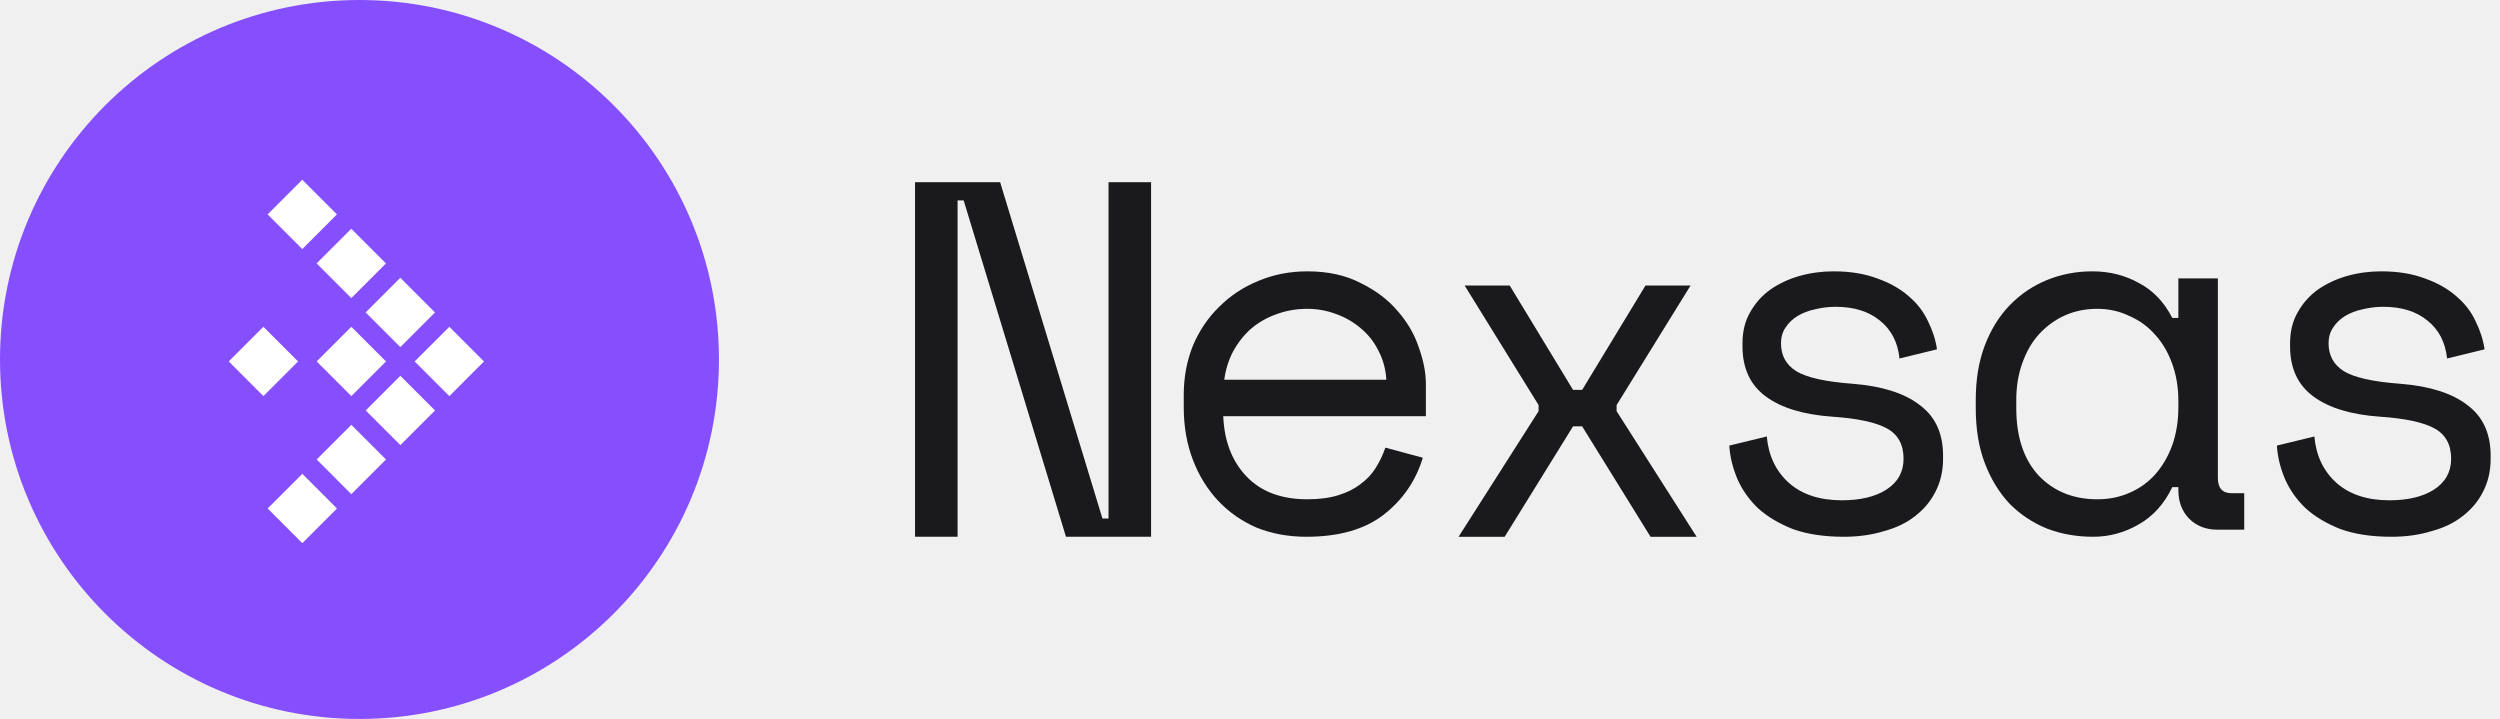
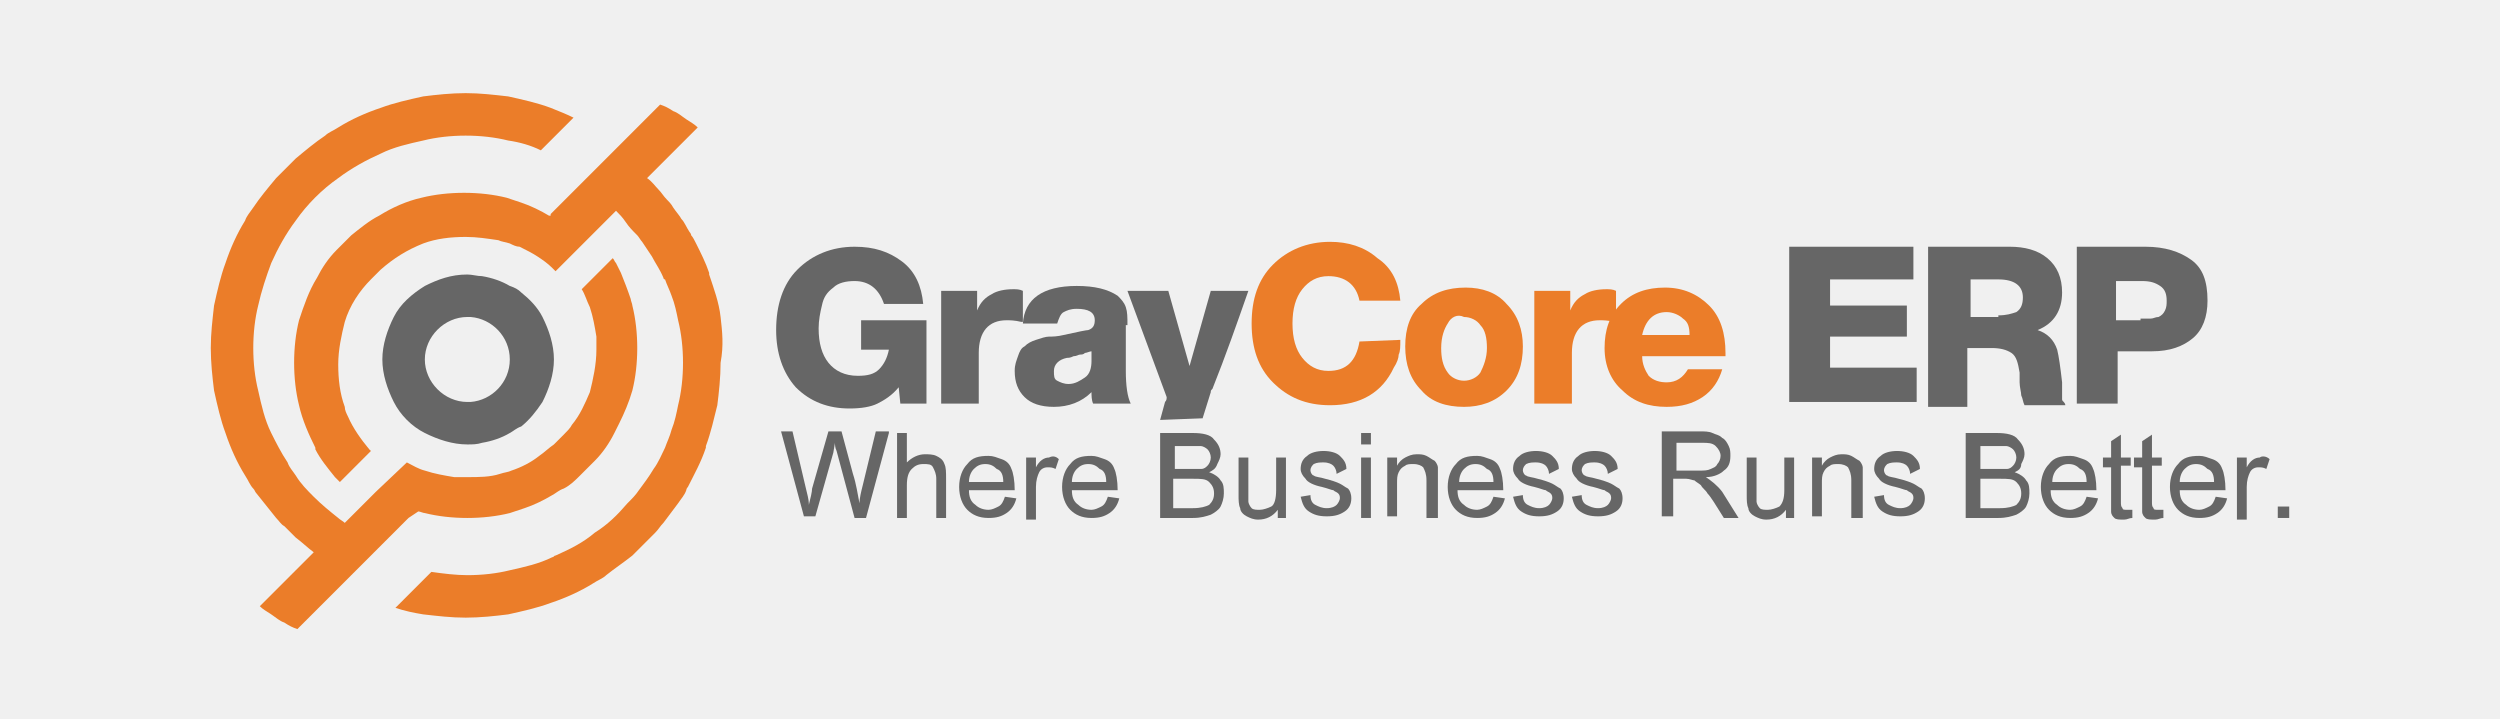
- <svg xmlns="http://www.w3.org/2000/svg" width="153" height="44" viewBox="0 0 153 44" fill="none">
-   <path d="M67.47 31.734H67.842V11.15H70.446V32.85H65.238L58.976 12.266H58.604V32.85H56V11.15H61.208L67.47 31.734Z" fill="#1A1A1C" />
-   <path d="M74.863 25.472C74.925 27.002 75.401 28.231 76.289 29.161C77.178 30.091 78.418 30.556 80.009 30.556C80.733 30.556 81.363 30.474 81.9 30.308C82.438 30.143 82.892 29.916 83.264 29.626C83.657 29.337 83.967 29.006 84.194 28.634C84.442 28.242 84.639 27.828 84.783 27.394L87.077 28.014C86.643 29.44 85.837 30.608 84.659 31.517C83.502 32.406 81.931 32.85 79.947 32.85C78.852 32.85 77.839 32.664 76.909 32.292C76 31.9 75.215 31.352 74.553 30.649C73.892 29.947 73.375 29.11 73.003 28.138C72.631 27.167 72.445 26.092 72.445 24.914V24.17C72.445 23.096 72.631 22.093 73.003 21.163C73.396 20.233 73.933 19.438 74.615 18.776C75.297 18.094 76.093 17.567 77.002 17.195C77.932 16.803 78.935 16.606 80.009 16.606C81.27 16.606 82.355 16.844 83.264 17.319C84.194 17.774 84.949 18.342 85.527 19.024C86.127 19.706 86.561 20.45 86.829 21.256C87.119 22.062 87.263 22.806 87.263 23.488V25.472H74.863ZM80.009 18.9C79.327 18.9 78.687 19.014 78.087 19.241C77.509 19.448 76.992 19.748 76.537 20.14C76.103 20.533 75.742 20.998 75.452 21.535C75.184 22.052 75.008 22.62 74.925 23.24H84.845C84.804 22.579 84.639 21.98 84.349 21.442C84.081 20.905 83.719 20.45 83.264 20.078C82.83 19.706 82.324 19.417 81.745 19.21C81.187 19.004 80.609 18.9 80.009 18.9Z" fill="#1A1A1C" />
-   <path d="M100.703 17.475H103.462L98.936 24.791V25.163L103.834 32.851H101.013L96.828 26.093H96.27L92.085 32.851H89.264L94.162 25.163V24.791L89.636 17.475H92.395L96.27 23.861H96.828L100.703 17.475Z" fill="#1A1A1C" />
-   <path d="M108.996 21.008C108.996 21.752 109.306 22.321 109.926 22.713C110.567 23.106 111.724 23.364 113.398 23.488C115.196 23.633 116.56 24.067 117.49 24.79C118.441 25.493 118.916 26.526 118.916 27.89V28.076C118.916 28.82 118.761 29.492 118.451 30.091C118.162 30.67 117.748 31.166 117.211 31.579C116.694 31.993 116.054 32.303 115.289 32.509C114.545 32.737 113.729 32.85 112.84 32.85C111.641 32.85 110.608 32.695 109.74 32.385C108.893 32.055 108.18 31.631 107.601 31.114C107.043 30.577 106.619 29.978 106.33 29.316C106.041 28.634 105.875 27.952 105.834 27.27L108.128 26.712C108.231 27.89 108.686 28.841 109.492 29.564C110.298 30.267 111.373 30.618 112.716 30.618C113.853 30.618 114.762 30.401 115.444 29.967C116.147 29.513 116.498 28.882 116.498 28.076C116.498 27.208 116.157 26.588 115.475 26.216C114.793 25.844 113.687 25.607 112.158 25.503C110.381 25.379 109.017 24.966 108.066 24.263C107.115 23.561 106.64 22.538 106.64 21.194V21.008C106.64 20.285 106.795 19.655 107.105 19.117C107.415 18.559 107.828 18.094 108.345 17.722C108.882 17.35 109.482 17.071 110.143 16.885C110.804 16.699 111.497 16.606 112.22 16.606C113.233 16.606 114.121 16.751 114.886 17.04C115.651 17.309 116.291 17.671 116.808 18.125C117.325 18.559 117.717 19.066 117.986 19.644C118.275 20.223 118.461 20.802 118.544 21.38L116.25 21.938C116.147 20.946 115.744 20.171 115.041 19.613C114.359 19.055 113.46 18.776 112.344 18.776C111.91 18.776 111.486 18.828 111.073 18.931C110.68 19.014 110.329 19.148 110.019 19.334C109.709 19.52 109.461 19.758 109.275 20.047C109.089 20.316 108.996 20.636 108.996 21.008Z" fill="#1A1A1C" />
-   <path d="M133.316 29.812H132.944C132.448 30.846 131.756 31.61 130.867 32.106C129.999 32.602 129.079 32.85 128.108 32.85C127.095 32.85 126.155 32.685 125.287 32.354C124.419 32.003 123.654 31.497 122.993 30.835C122.352 30.153 121.846 29.327 121.474 28.355C121.102 27.384 120.916 26.258 120.916 24.976V24.48C120.916 23.22 121.102 22.104 121.474 21.132C121.846 20.161 122.352 19.345 122.993 18.683C123.654 18.001 124.419 17.485 125.287 17.133C126.155 16.782 127.075 16.606 128.046 16.606C129.1 16.606 130.051 16.844 130.898 17.319C131.766 17.774 132.448 18.487 132.944 19.458H133.316V17.04H135.734V29.254C135.734 29.874 136.013 30.184 136.571 30.184H137.346V32.416H135.703C135 32.416 134.422 32.189 133.967 31.734C133.533 31.28 133.316 30.701 133.316 29.998V29.812ZM128.356 30.556C129.079 30.556 129.741 30.422 130.34 30.153C130.96 29.885 131.487 29.502 131.921 29.006C132.355 28.51 132.696 27.921 132.944 27.239C133.192 26.537 133.316 25.762 133.316 24.914V24.542C133.316 23.716 133.192 22.961 132.944 22.279C132.696 21.577 132.345 20.977 131.89 20.481C131.456 19.985 130.929 19.603 130.309 19.334C129.71 19.045 129.059 18.9 128.356 18.9C127.633 18.9 126.971 19.035 126.372 19.303C125.773 19.572 125.246 19.954 124.791 20.45C124.357 20.926 124.016 21.515 123.768 22.217C123.52 22.899 123.396 23.654 123.396 24.48V24.976C123.396 26.733 123.851 28.107 124.76 29.099C125.69 30.071 126.889 30.556 128.356 30.556Z" fill="#1A1A1C" />
-   <path d="M142.508 21.008C142.508 21.752 142.818 22.321 143.438 22.713C144.078 23.106 145.236 23.364 146.91 23.488C148.708 23.633 150.072 24.067 151.002 24.79C151.952 25.493 152.428 26.526 152.428 27.89V28.076C152.428 28.82 152.273 29.492 151.963 30.091C151.673 30.67 151.26 31.166 150.723 31.579C150.206 31.993 149.565 32.303 148.801 32.509C148.057 32.737 147.24 32.85 146.352 32.85C145.153 32.85 144.12 32.695 143.252 32.385C142.404 32.055 141.691 31.631 141.113 31.114C140.555 30.577 140.131 29.978 139.842 29.316C139.552 28.634 139.387 27.952 139.346 27.27L141.64 26.712C141.743 27.89 142.198 28.841 143.004 29.564C143.81 30.267 144.884 30.618 146.228 30.618C147.364 30.618 148.274 30.401 148.956 29.967C149.658 29.513 150.01 28.882 150.01 28.076C150.01 27.208 149.669 26.588 148.987 26.216C148.305 25.844 147.199 25.607 145.67 25.503C143.892 25.379 142.528 24.966 141.578 24.263C140.627 23.561 140.152 22.538 140.152 21.194V21.008C140.152 20.285 140.307 19.655 140.617 19.117C140.927 18.559 141.34 18.094 141.857 17.722C142.394 17.35 142.993 17.071 143.655 16.885C144.316 16.699 145.008 16.606 145.732 16.606C146.744 16.606 147.633 16.751 148.398 17.04C149.162 17.309 149.803 17.671 150.32 18.125C150.836 18.559 151.229 19.066 151.498 19.644C151.787 20.223 151.973 20.802 152.056 21.38L149.762 21.938C149.658 20.946 149.255 20.171 148.553 19.613C147.871 19.055 146.972 18.776 145.856 18.776C145.422 18.776 144.998 18.828 144.585 18.931C144.192 19.014 143.841 19.148 143.531 19.334C143.221 19.52 142.973 19.758 142.787 20.047C142.601 20.316 142.508 20.636 142.508 21.008Z" fill="#1A1A1C" />
-   <rect width="44" height="44" rx="22" fill="#864FFE" />
-   <path d="M27.5 20L29.621 22.121L27.5 24.243L25.378 22.121L27.5 20Z" fill="white" />
-   <path d="M20.623 31.12L18.502 33.242L16.381 31.12L18.502 28.999L20.623 31.12Z" fill="white" />
-   <path d="M24.5 17L26.621 19.121L24.5 21.243L22.378 19.121L24.5 17Z" fill="white" />
-   <path d="M23.623 28.12L21.502 30.242L19.381 28.12L21.502 25.999L23.623 28.12Z" fill="white" />
-   <path d="M21.5 14L23.621 16.121L21.5 18.243L19.378 16.121L21.5 14Z" fill="white" />
-   <path d="M26.623 25.12L24.502 27.242L22.381 25.12L24.502 22.999L26.623 25.12Z" fill="white" />
-   <path d="M18.5 11L20.621 13.121L18.5 15.243L16.378 13.121L18.5 11Z" fill="white" />
-   <path d="M23.623 22.12L21.502 24.242L19.381 22.12L21.502 19.999L23.623 22.12Z" fill="white" />
-   <path d="M18.243 22.12L16.121 24.242L14 22.12L16.121 19.999L18.243 22.12Z" fill="white" />
+ <svg xmlns="http://www.w3.org/2000/svg" version="1.1" id="Layer_1" x="0px" y="0px" viewBox="0 0 153 44" style="enable-background:new 0 0 153 44;" xml:space="preserve">
+   <style type="text/css">
+ 	.st0{fill:#666666;}
+ 	.st1{fill:#EB7D29;}
+ </style>
+   <path class="st0" d="M26,26.5c0.8,0.4,1.7,0.7,2.6,0.7c0.3,0,0.6,0,0.9-0.1c0.6-0.1,1.2-0.3,1.7-0.6c0.2-0.1,0.4-0.3,0.7-0.4  c0.5-0.4,0.9-0.9,1.3-1.5c0.4-0.8,0.7-1.7,0.7-2.6s-0.3-1.8-0.7-2.6c-0.3-0.6-0.8-1.1-1.3-1.5c-0.2-0.2-0.4-0.3-0.7-0.4  c-0.5-0.3-1.1-0.5-1.7-0.6c-0.3,0-0.6-0.1-0.9-0.1c-1,0-1.8,0.3-2.6,0.7c-0.8,0.5-1.5,1.1-1.9,1.9c-0.4,0.8-0.7,1.7-0.7,2.6  s0.3,1.8,0.7,2.6C24.5,25.4,25.2,26.1,26,26.5z M28.6,19.4h0.2c0,0,0,0,0,0c1.3,0.1,2.4,1.2,2.4,2.6s-1.1,2.5-2.4,2.6c0,0,0,0,0,0  h-0.2c-1.4,0-2.6-1.2-2.6-2.6S27.2,19.4,28.6,19.4z" />
+   <path class="st1" d="M44.1,19.4C44.1,19.4,44.1,19.4,44.1,19.4c-0.1-0.9-0.4-1.7-0.7-2.6c0,0,0,0,0-0.1c-0.2-0.6-0.5-1.2-0.8-1.8  c-0.1-0.2-0.2-0.4-0.3-0.5c0-0.1-0.1-0.2-0.1-0.2c-0.2-0.3-0.3-0.6-0.5-0.8c-0.1-0.2-0.3-0.4-0.5-0.7c-0.1-0.2-0.3-0.4-0.4-0.5  c-0.2-0.2-0.3-0.4-0.5-0.6c-0.2-0.2-0.4-0.5-0.7-0.7l0,0l1.9-1.9h0l1.2-1.2c-0.2-0.2-0.4-0.3-0.7-0.5c-0.3-0.2-0.5-0.4-0.8-0.5  c-0.3-0.2-0.5-0.3-0.8-0.4l-2,2l-1.6,1.6l-2.7,2.7c0,0,0,0,0,0l-0.4,0.4v0.1c0,0,0,0-0.1,0c-0.5-0.3-1.1-0.6-1.7-0.8  c-0.3-0.1-0.6-0.2-0.9-0.3c-0.8-0.2-1.7-0.3-2.6-0.3s-1.8,0.1-2.6,0.3c-0.9,0.2-1.8,0.6-2.6,1.1c-0.6,0.3-1.2,0.8-1.7,1.2  c-0.3,0.3-0.6,0.6-0.9,0.9c-0.5,0.5-0.9,1.1-1.2,1.7c-0.5,0.8-0.8,1.7-1.1,2.6c-0.2,0.8-0.3,1.7-0.3,2.6s0.1,1.8,0.3,2.6  c0.2,0.9,0.6,1.8,1,2.6c0,0,0,0,0,0.1c0.3,0.6,0.8,1.2,1.2,1.7c0.1,0.1,0.2,0.2,0.3,0.3l1.9-1.9c0,0-0.1-0.1-0.1-0.1  c-0.5-0.6-1-1.3-1.3-2c-0.1-0.2-0.2-0.4-0.2-0.6c-0.3-0.8-0.4-1.7-0.4-2.6s0.2-1.8,0.4-2.6c0.3-1,0.9-1.9,1.6-2.6  c0.2-0.2,0.4-0.4,0.6-0.6c0.8-0.7,1.6-1.2,2.6-1.6c0.8-0.3,1.7-0.4,2.6-0.4c0.7,0,1.3,0.1,2,0.2c0.2,0.1,0.4,0.1,0.7,0.2  c0.2,0.1,0.4,0.2,0.6,0.2c0.4,0.2,0.8,0.4,1.1,0.6c0.3,0.2,0.6,0.4,0.9,0.7c0.1,0.1,0.1,0.1,0.2,0.2l3.7-3.7l0,0l0.1-0.1l0,0  l-0.1,0.1c0.2,0.2,0.4,0.4,0.6,0.7c0.2,0.3,0.4,0.5,0.7,0.8v0h0c0.1,0.1,0.2,0.3,0.3,0.4c0.2,0.3,0.4,0.6,0.6,0.9  c0.2,0.4,0.5,0.8,0.7,1.3c0,0,0,0.1,0.1,0.1c0.1,0.3,0.3,0.7,0.4,1c0.2,0.5,0.3,1,0.4,1.5c0.2,0.8,0.3,1.7,0.3,2.6  c0,0.9-0.1,1.8-0.3,2.6c-0.1,0.5-0.2,1-0.4,1.5c-0.1,0.4-0.3,0.8-0.4,1.1c-0.2,0.4-0.4,0.9-0.7,1.3c-0.3,0.5-0.6,0.9-0.9,1.3h0v0  c-0.2,0.3-0.4,0.5-0.7,0.8c-0.6,0.7-1.2,1.3-2,1.8h0v0c-0.7,0.6-1.5,1-2.4,1.4c-0.1,0-0.1,0.1-0.2,0.1c-0.8,0.4-1.7,0.6-2.6,0.8  c-0.8,0.2-1.7,0.3-2.6,0.3c-0.7,0-1.5-0.1-2.2-0.2l-2.2,2.2c0.6,0.2,1.1,0.3,1.7,0.4c0.9,0.1,1.7,0.2,2.6,0.2c0.9,0,1.8-0.1,2.6-0.2  c0.9-0.2,1.8-0.4,2.6-0.7c0.9-0.3,1.8-0.7,2.6-1.2c0.3-0.2,0.6-0.3,0.8-0.5c0.5-0.4,1.1-0.8,1.6-1.2c0.1-0.1,0.1-0.1,0.2-0.2  c0.4-0.4,0.8-0.8,1.2-1.2c0.2-0.2,0.3-0.4,0.5-0.6c0.3-0.4,0.6-0.8,0.9-1.2c0.2-0.3,0.4-0.5,0.5-0.8c0-0.1,0.1-0.2,0.1-0.2  c0.4-0.8,0.8-1.5,1.1-2.4c0,0,0,0,0-0.1c0.3-0.8,0.5-1.7,0.7-2.5c0,0,0,0,0,0c0.1-0.8,0.2-1.7,0.2-2.6  C44.3,21.1,44.2,20.3,44.1,19.4z" />
+   <path class="st1" d="M25.6,31.3c0.1,0,0.3,0.1,0.4,0.1c0.8,0.2,1.7,0.3,2.6,0.3s1.8-0.1,2.6-0.3c0.3-0.1,0.6-0.2,0.9-0.3  c0.6-0.2,1.2-0.5,1.7-0.8c0.2-0.1,0.4-0.3,0.7-0.4c0.4-0.2,0.7-0.5,1-0.8c0.3-0.3,0.6-0.6,0.9-0.9c0.5-0.5,0.9-1.1,1.2-1.7  c0.1-0.2,0.2-0.4,0.3-0.6c0.3-0.6,0.6-1.3,0.8-2c0.2-0.8,0.3-1.7,0.3-2.6s-0.1-1.8-0.3-2.6c0-0.1-0.1-0.3-0.1-0.4  c-0.2-0.6-0.4-1.1-0.6-1.6c-0.1-0.2-0.2-0.4-0.3-0.6c-0.1-0.1-0.1-0.2-0.2-0.3c0,0,0,0,0,0l-1.9,1.9c0.2,0.3,0.3,0.7,0.5,1.1  c0.2,0.6,0.3,1.2,0.4,1.8c0,0.3,0,0.6,0,0.8c0,0.9-0.2,1.8-0.4,2.6c-0.3,0.7-0.6,1.4-1.1,2c-0.1,0.2-0.3,0.4-0.5,0.6  c-0.2,0.2-0.4,0.4-0.6,0.6c-0.3,0.2-0.6,0.5-0.9,0.7c-0.5,0.4-1.1,0.7-1.7,0.9c-0.2,0.1-0.4,0.1-0.7,0.2c-0.6,0.2-1.3,0.2-2,0.2  c-0.3,0-0.6,0-0.8,0c-0.6-0.1-1.2-0.2-1.8-0.4c-0.4-0.1-0.7-0.3-1.1-0.5L23,30.1l-1.3,1.3c0,0,0,0,0,0L21.1,32  c-0.1-0.1-0.3-0.2-0.4-0.3v0h0c-0.5-0.4-1-0.8-1.5-1.3c-0.4-0.4-0.8-0.8-1.1-1.3v0h0c-0.2-0.3-0.4-0.5-0.5-0.8  c-0.4-0.6-0.7-1.2-1-1.8c-0.4-0.8-0.6-1.7-0.8-2.6c-0.2-0.8-0.3-1.7-0.3-2.6c0-0.9,0.1-1.8,0.3-2.6c0.2-0.9,0.5-1.8,0.8-2.6  c0.4-0.9,0.9-1.8,1.5-2.6h0v0c0.7-1,1.6-1.9,2.6-2.6h0v0c0.8-0.6,1.7-1.1,2.6-1.5c0.8-0.4,1.7-0.6,2.6-0.8c0.8-0.2,1.7-0.3,2.6-0.3  c0.9,0,1.8,0.1,2.6,0.3c0.7,0.1,1.4,0.3,2,0.6l2-2c-0.4-0.2-0.9-0.4-1.4-0.6c-0.8-0.3-1.7-0.5-2.6-0.7c-0.9-0.1-1.7-0.2-2.6-0.2  c-0.9,0-1.8,0.1-2.6,0.2c-0.9,0.2-1.8,0.4-2.6,0.7c-0.9,0.3-1.8,0.7-2.6,1.2c-0.3,0.2-0.6,0.3-0.8,0.5c-0.6,0.4-1.2,0.9-1.8,1.4  c-0.4,0.4-0.8,0.8-1.2,1.2c-0.5,0.6-1,1.2-1.4,1.8c-0.2,0.3-0.4,0.5-0.5,0.8c-0.5,0.8-0.9,1.7-1.2,2.6c-0.3,0.8-0.5,1.7-0.7,2.6  c-0.1,0.9-0.2,1.7-0.2,2.6c0,0.9,0.1,1.8,0.2,2.6c0.2,0.9,0.4,1.8,0.7,2.6c0.3,0.9,0.7,1.8,1.2,2.6c0.2,0.3,0.3,0.6,0.5,0.8  c0.1,0.1,0.1,0.2,0.2,0.3c0.4,0.5,0.8,1,1.2,1.5c0.2,0.2,0.3,0.4,0.5,0.5c0.2,0.2,0.5,0.5,0.7,0.7c0.4,0.3,0.7,0.6,1.1,0.9  c0,0,0,0,0,0l-1.1,1.1l-0.3,0.3l-1.9,1.9c0.2,0.2,0.4,0.3,0.7,0.5c0.3,0.2,0.5,0.4,0.8,0.5c0.3,0.2,0.5,0.3,0.8,0.4l2-2l1.4-1.4  l1.8-1.8l1.6-1.6L25.6,31.3z" />
+   <path d="M73.5,22" />
+   <path class="st0" d="M62.5,19.7c-0.4-0.1-0.7-0.1-0.9-0.1c-1.1,0-1.7,0.7-1.7,2v3.1h-2.3v-6.9h2.2l0,1.2c0.2-0.5,0.5-0.8,0.9-1  c0.3-0.2,0.8-0.3,1.3-0.3c0.2,0,0.4,0,0.6,0.1V19.7z" />
+   <path class="st0" d="M69,19.9c0-0.5,0-0.8-0.1-1.1c-0.1-0.3-0.3-0.5-0.5-0.7c-0.6-0.4-1.4-0.6-2.5-0.6c-2.1,0-3.2,0.8-3.3,2.3h2.1  c0.1-0.3,0.2-0.6,0.4-0.7c0.2-0.1,0.4-0.2,0.8-0.2c0.7,0,1.1,0.2,1.1,0.7c0,0.3-0.1,0.5-0.4,0.6c-0.1,0-0.6,0.1-1.5,0.3  c-0.4,0.1-0.7,0.1-0.9,0.1c-0.2,0-0.5,0.1-0.8,0.2c-0.3,0.1-0.5,0.2-0.7,0.4c-0.2,0.1-0.3,0.3-0.4,0.6c-0.1,0.3-0.2,0.5-0.2,0.9  c0,0.7,0.2,1.2,0.6,1.6c0.4,0.4,1,0.6,1.8,0.6c0.9,0,1.7-0.3,2.3-0.9c0,0.2,0,0.5,0.1,0.7h1h1.3c-0.2-0.4-0.3-1.1-0.3-2V19.9z   M66.8,22.1c0,0.4-0.1,0.8-0.4,1c-0.3,0.2-0.6,0.4-1,0.4c-0.3,0-0.5-0.1-0.7-0.2c-0.2-0.1-0.2-0.3-0.2-0.6c0-0.4,0.3-0.7,0.8-0.8  c0.1,0,0.2,0,0.4-0.1c0.2,0,0.3-0.1,0.4-0.1c0.1,0,0.2,0,0.3-0.1c0.1,0,0.3-0.1,0.4-0.1V22.1z" />
+   <path class="st0" d="M56.7,24.7h-1.6l-0.1-1c-0.4,0.5-0.9,0.8-1.3,1c-0.4,0.2-1,0.3-1.7,0.3c-1.3,0-2.4-0.4-3.3-1.3  c-0.8-0.9-1.2-2.1-1.2-3.5c0-1.5,0.4-2.8,1.3-3.7c0.9-0.9,2.1-1.4,3.5-1.4c1.2,0,2.1,0.3,2.9,0.9c0.8,0.6,1.2,1.5,1.3,2.6h-2.4  c-0.3-0.9-0.9-1.4-1.8-1.4c-0.5,0-1,0.1-1.3,0.4c-0.4,0.3-0.6,0.6-0.7,1.1c-0.1,0.4-0.2,0.9-0.2,1.4c0,0.9,0.2,1.6,0.6,2.1  c0.4,0.5,1,0.8,1.8,0.8c0.6,0,1-0.1,1.3-0.4c0.3-0.3,0.5-0.7,0.6-1.2h-1.7v-1.8h4L56.7,24.7z" />
+   <path class="st1" d="M83.2,20.9c-0.2,1.2-0.8,1.8-1.9,1.8c-0.7,0-1.2-0.3-1.6-0.8c-0.4-0.5-0.6-1.2-0.6-2.1c0-0.9,0.2-1.6,0.6-2.1  c0.4-0.5,0.9-0.8,1.6-0.8c1,0,1.7,0.5,1.9,1.5h2.5c-0.1-1.1-0.5-2-1.4-2.6c-0.8-0.7-1.8-1-2.9-1c-1.4,0-2.6,0.5-3.5,1.4  c-0.9,0.9-1.3,2.1-1.3,3.6c0,1.5,0.4,2.7,1.3,3.6c0.9,0.9,2,1.4,3.5,1.4c1.9,0,3.2-0.8,3.9-2.3c0.2-0.3,0.3-0.6,0.3-0.8  c0.1-0.2,0.1-0.5,0.1-0.9L83.2,20.9z" />
+   <path class="st1" d="M92.2,18.6c0.7,0.7,1,1.6,1,2.6c0,1.1-0.3,2-1,2.7c-0.7,0.7-1.6,1-2.6,1c-1.1,0-2-0.3-2.6-1  c-0.7-0.7-1-1.6-1-2.7c0-1.1,0.3-2,1-2.6c0.7-0.7,1.6-1,2.7-1C90.7,17.6,91.6,17.9,92.2,18.6z M88.6,19.8c-0.2,0.3-0.4,0.8-0.4,1.5  c0,0.6,0.1,1.1,0.4,1.5c0.2,0.3,0.6,0.5,1,0.5c0.4,0,0.8-0.2,1-0.5c0.2-0.4,0.4-0.9,0.4-1.5c0-0.6-0.1-1.1-0.4-1.4  c-0.2-0.3-0.6-0.5-1-0.5C89.2,19.2,88.8,19.4,88.6,19.8z" />
+   <path class="st1" d="M98.8,19.7c-0.4-0.1-0.7-0.1-0.9-0.1c-1.1,0-1.7,0.7-1.7,2v3.1h-2.3v-6.9h2.2l0,1.2c0.2-0.5,0.5-0.8,0.9-1  c0.3-0.2,0.8-0.3,1.3-0.3c0.2,0,0.4,0,0.6,0.1V19.7z" />
+   <path class="st1" d="M100.5,21.8c0,0.5,0.2,0.9,0.4,1.2c0.3,0.3,0.7,0.4,1.1,0.4c0.6,0,1-0.3,1.3-0.8h2.1c-0.2,0.7-0.6,1.3-1.2,1.7  c-0.6,0.4-1.3,0.6-2.2,0.6c-1.1,0-2-0.3-2.7-1c-0.7-0.6-1.1-1.5-1.1-2.6c0-1.1,0.3-2,1-2.7c0.7-0.7,1.6-1,2.7-1c1.1,0,2,0.4,2.7,1.1  s1,1.7,1,2.9v0.2H100.5z M103,19.5c-0.2-0.2-0.6-0.4-1-0.4c-0.8,0-1.3,0.5-1.5,1.4h2.9C103.4,20,103.3,19.7,103,19.5z" />
+   <path class="st0" d="M117.2,17.1H112v1.6h4.7v1.9H112v1.9h5.3v2.1h-7.8v-9.5h7.6V17.1z" />
+   <path class="st0" d="M118,15.1h5c0.9,0,1.7,0.2,2.3,0.7c0.6,0.5,0.9,1.2,0.9,2.1c0,1.1-0.5,1.9-1.5,2.3c0.6,0.2,1,0.6,1.2,1.2  c0.1,0.4,0.2,1.1,0.3,2c0,0,0,0.1,0,0.2c0,0.1,0,0.2,0,0.2c0,0,0,0.1,0,0.2c0,0.1,0,0.1,0,0.2c0,0,0,0.1,0,0.2c0,0.1,0,0.1,0.1,0.2  c0,0,0.1,0.1,0.1,0.2h-2.5c-0.1-0.2-0.1-0.4-0.2-0.6c0-0.2-0.1-0.5-0.1-0.8c0-0.3,0-0.5,0-0.6c-0.1-0.6-0.2-1-0.5-1.2  c-0.3-0.2-0.7-0.3-1.2-0.3h-1.5v3.6H118V15.1z M122.3,19.3c0.5,0,0.8-0.1,1.1-0.2c0.3-0.2,0.4-0.5,0.4-0.9c0-0.7-0.5-1.1-1.5-1.1  h-1.7v2.3H122.3z" />
+   <path class="st0" d="M127.1,15.1h4.2c1.2,0,2.1,0.3,2.8,0.8c0.7,0.5,1,1.3,1,2.5c0,1-0.3,1.8-0.9,2.3c-0.6,0.5-1.4,0.8-2.5,0.8h-2.1  v3.2h-2.5V15.1z M131,19.5c0.3,0,0.5,0,0.6,0c0.2,0,0.3-0.1,0.5-0.1c0.2-0.1,0.3-0.2,0.4-0.4c0.1-0.2,0.1-0.4,0.1-0.6  c0-0.4-0.1-0.7-0.4-0.9c-0.3-0.2-0.6-0.3-1.1-0.3h-1.6v2.4H131z" />
+   <g>
+     <path class="st0" d="M54.4,26.5l-1.4,5.2h-0.7l-1.1-4.1c-0.1-0.2-0.1-0.4-0.1-0.5h0l-0.1,0.6l-1.1,3.9h-0.7l-1.4-5.2h0.7l0.8,3.4   c0.1,0.4,0.2,0.8,0.2,1c0,0,0,0.1,0,0.1h0c0.1-0.4,0.2-0.8,0.2-1l1-3.5h0.8l0.7,2.6c0.2,0.6,0.3,1.3,0.4,1.8h0   c0-0.3,0.1-0.7,0.2-1.1l0.8-3.3H54.4z" />
+     <path class="st0" d="M57.9,31.7h-0.6v-2.4c0-0.3-0.1-0.5-0.2-0.7c-0.1-0.2-0.3-0.2-0.6-0.2c-0.3,0-0.5,0.1-0.7,0.3   c-0.2,0.2-0.3,0.5-0.3,1v2h-0.6v-5.2h0.6v1.8c0.3-0.3,0.7-0.5,1.1-0.5c0.2,0,0.5,0,0.7,0.1c0.2,0.1,0.4,0.2,0.5,0.5   c0.1,0.2,0.1,0.5,0.1,0.9V31.7z" />
+     <path class="st0" d="M62.1,30h-2.8c0,0.4,0.1,0.7,0.4,0.9c0.2,0.2,0.5,0.3,0.8,0.3c0.2,0,0.4-0.1,0.6-0.2c0.2-0.1,0.3-0.3,0.4-0.6   l0.7,0.1c-0.1,0.4-0.3,0.7-0.6,0.9c-0.3,0.2-0.6,0.3-1.1,0.3c-0.6,0-1-0.2-1.3-0.5c-0.3-0.3-0.5-0.8-0.5-1.4c0-0.6,0.2-1.1,0.5-1.4   c0.3-0.4,0.7-0.5,1.3-0.5c0.3,0,0.5,0.1,0.8,0.2c0.3,0.1,0.5,0.3,0.6,0.6C62,28.9,62.1,29.4,62.1,30z M61.4,29.5   c0-0.4-0.1-0.7-0.4-0.8c-0.2-0.2-0.4-0.3-0.7-0.3c-0.3,0-0.5,0.1-0.7,0.3c-0.2,0.2-0.3,0.5-0.3,0.8H61.4z" />
+     <path class="st0" d="M64.8,28.1l-0.2,0.6c-0.2-0.1-0.3-0.1-0.5-0.1c-0.2,0-0.4,0.1-0.5,0.3c-0.1,0.2-0.2,0.5-0.2,0.9v2h-0.6V28h0.6   v0.6h0c0.2-0.4,0.5-0.6,0.8-0.6C64.4,27.9,64.6,27.9,64.8,28.1z" />
+     <path class="st0" d="M68.4,30h-2.8c0,0.4,0.1,0.7,0.4,0.9c0.2,0.2,0.5,0.3,0.8,0.3c0.2,0,0.4-0.1,0.6-0.2c0.2-0.1,0.3-0.3,0.4-0.6   l0.7,0.1c-0.1,0.4-0.3,0.7-0.6,0.9s-0.6,0.3-1.1,0.3c-0.6,0-1-0.2-1.3-0.5c-0.3-0.3-0.5-0.8-0.5-1.4c0-0.6,0.2-1.1,0.5-1.4   c0.3-0.4,0.7-0.5,1.3-0.5c0.3,0,0.5,0.1,0.8,0.2c0.3,0.1,0.5,0.3,0.6,0.6C68.3,28.9,68.4,29.4,68.4,30z M67.7,29.5   c0-0.4-0.1-0.7-0.4-0.8c-0.2-0.2-0.4-0.3-0.7-0.3c-0.3,0-0.5,0.1-0.7,0.3c-0.2,0.2-0.3,0.5-0.3,0.8H67.7z" />
+     <path class="st0" d="M74,28.9c0.3,0.1,0.6,0.3,0.7,0.5c0.2,0.2,0.2,0.5,0.2,0.8c0,0.3-0.1,0.6-0.2,0.8c-0.1,0.2-0.4,0.4-0.6,0.5   c-0.3,0.1-0.6,0.2-1.1,0.2h-2v-5.2H73c0.6,0,1.1,0.1,1.3,0.4c0.3,0.3,0.4,0.6,0.4,0.9c0,0.2-0.1,0.4-0.2,0.6   C74.4,28.7,74.2,28.8,74,28.9z M71.8,28.7h1.1c0.2,0,0.4,0,0.6,0c0.2,0,0.3-0.1,0.4-0.2c0.1-0.1,0.2-0.3,0.2-0.5   c0-0.2-0.1-0.4-0.2-0.5c-0.1-0.1-0.3-0.2-0.4-0.2c-0.2,0-0.4,0-0.6,0h-1V28.7z M71.8,31.1H73c0.5,0,0.8-0.1,1-0.2   c0.2-0.2,0.3-0.4,0.3-0.7c0-0.3-0.1-0.5-0.3-0.7c-0.2-0.2-0.5-0.2-1-0.2h-1.2V31.1z" />
+     <path class="st0" d="M78.8,31.7h-0.6v-0.5h0c-0.3,0.4-0.7,0.6-1.2,0.6c-0.3,0-0.5-0.1-0.7-0.2s-0.4-0.3-0.4-0.5   c-0.1-0.2-0.1-0.5-0.1-0.8V28h0.6V30c0,0.3,0,0.6,0,0.7c0,0.1,0.1,0.3,0.2,0.4c0.1,0.1,0.3,0.1,0.5,0.1c0.2,0,0.5-0.1,0.7-0.2   s0.3-0.5,0.3-1v-2h0.6V31.7z" />
+     <path class="st0" d="M81.8,29c0-0.2-0.1-0.4-0.2-0.5c-0.1-0.1-0.3-0.2-0.6-0.2c-0.2,0-0.4,0-0.6,0.1c-0.1,0.1-0.2,0.2-0.2,0.4   c0,0.1,0.1,0.3,0.2,0.3c0.1,0.1,0.4,0.1,0.7,0.2c0.4,0.1,0.7,0.2,0.9,0.3c0.2,0.1,0.3,0.2,0.5,0.3c0.1,0.1,0.2,0.3,0.2,0.6   c0,0.3-0.1,0.6-0.4,0.8s-0.6,0.3-1.1,0.3c-0.5,0-0.8-0.1-1.1-0.3c-0.3-0.2-0.4-0.5-0.5-0.9l0.6-0.1c0,0.3,0.1,0.5,0.3,0.6   c0.2,0.1,0.4,0.2,0.7,0.2c0.3,0,0.5-0.1,0.6-0.2c0.1-0.1,0.2-0.3,0.2-0.4c0-0.1,0-0.2-0.1-0.3c-0.1-0.1-0.2-0.1-0.3-0.2   c-0.1,0-0.3-0.1-0.7-0.2c-0.5-0.1-0.9-0.3-1-0.5c-0.2-0.2-0.3-0.4-0.3-0.6c0-0.3,0.1-0.6,0.4-0.8c0.2-0.2,0.6-0.3,1-0.3   c0.4,0,0.8,0.1,1,0.3c0.2,0.2,0.4,0.4,0.4,0.8L81.8,29z" />
+     <path class="st0" d="M83.9,27.2h-0.6v-0.7h0.6V27.2z M83.9,31.7h-0.6V28h0.6V31.7z" />
+     <path class="st0" d="M87.9,31.7h-0.6v-2.3c0-0.4-0.1-0.6-0.2-0.8c-0.1-0.1-0.3-0.2-0.6-0.2c-0.2,0-0.4,0-0.5,0.1   c-0.2,0.1-0.3,0.2-0.4,0.4c-0.1,0.2-0.1,0.4-0.1,0.7v2h-0.6V28h0.6v0.5h0c0.1-0.2,0.3-0.4,0.5-0.5c0.2-0.1,0.4-0.2,0.7-0.2   c0.2,0,0.4,0,0.6,0.1c0.2,0.1,0.3,0.2,0.5,0.3c0.1,0.1,0.2,0.3,0.2,0.4c0,0.2,0,0.4,0,0.6V31.7z" />
+     <path class="st0" d="M92,30h-2.8c0,0.4,0.1,0.7,0.4,0.9c0.2,0.2,0.5,0.3,0.8,0.3c0.2,0,0.4-0.1,0.6-0.2c0.2-0.1,0.3-0.3,0.4-0.6   l0.7,0.1c-0.1,0.4-0.3,0.7-0.6,0.9c-0.3,0.2-0.6,0.3-1.1,0.3c-0.6,0-1-0.2-1.3-0.5c-0.3-0.3-0.5-0.8-0.5-1.4c0-0.6,0.2-1.1,0.5-1.4   c0.3-0.4,0.7-0.5,1.3-0.5c0.3,0,0.5,0.1,0.8,0.2c0.3,0.1,0.5,0.3,0.6,0.6C91.9,28.9,92,29.4,92,30z M91.4,29.5   c0-0.4-0.1-0.7-0.4-0.8c-0.2-0.2-0.4-0.3-0.7-0.3c-0.3,0-0.5,0.1-0.7,0.3c-0.2,0.2-0.3,0.5-0.3,0.8H91.4z" />
+     <path class="st0" d="M94.8,29c0-0.2-0.1-0.4-0.2-0.5c-0.1-0.1-0.3-0.2-0.6-0.2c-0.2,0-0.4,0-0.6,0.1c-0.1,0.1-0.2,0.2-0.2,0.4   c0,0.1,0.1,0.3,0.2,0.3c0.1,0.1,0.4,0.1,0.7,0.2c0.4,0.1,0.7,0.2,0.9,0.3c0.2,0.1,0.3,0.2,0.5,0.3c0.1,0.1,0.2,0.3,0.2,0.6   c0,0.3-0.1,0.6-0.4,0.8s-0.6,0.3-1.1,0.3c-0.5,0-0.8-0.1-1.1-0.3c-0.3-0.2-0.4-0.5-0.5-0.9l0.6-0.1c0,0.3,0.1,0.5,0.3,0.6   c0.2,0.1,0.4,0.2,0.7,0.2c0.3,0,0.5-0.1,0.6-0.2c0.1-0.1,0.2-0.3,0.2-0.4c0-0.1,0-0.2-0.1-0.3c-0.1-0.1-0.2-0.1-0.3-0.2   c-0.1,0-0.3-0.1-0.7-0.2c-0.5-0.1-0.9-0.3-1-0.5c-0.2-0.2-0.3-0.4-0.3-0.6c0-0.3,0.1-0.6,0.4-0.8c0.2-0.2,0.6-0.3,1-0.3   c0.4,0,0.8,0.1,1,0.3c0.2,0.2,0.4,0.4,0.4,0.8L94.8,29z" />
+     <path class="st0" d="M98.4,29c0-0.2-0.1-0.4-0.2-0.5c-0.1-0.1-0.3-0.2-0.6-0.2c-0.2,0-0.4,0-0.6,0.1c-0.1,0.1-0.2,0.2-0.2,0.4   c0,0.1,0.1,0.3,0.2,0.3c0.1,0.1,0.4,0.1,0.7,0.2c0.4,0.1,0.7,0.2,0.9,0.3c0.2,0.1,0.3,0.2,0.5,0.3c0.1,0.1,0.2,0.3,0.2,0.6   c0,0.3-0.1,0.6-0.4,0.8s-0.6,0.3-1.1,0.3c-0.5,0-0.8-0.1-1.1-0.3c-0.3-0.2-0.4-0.5-0.5-0.9l0.6-0.1c0,0.3,0.1,0.5,0.3,0.6   c0.2,0.1,0.4,0.2,0.7,0.2c0.3,0,0.5-0.1,0.6-0.2c0.1-0.1,0.2-0.3,0.2-0.4c0-0.1,0-0.2-0.1-0.3c-0.1-0.1-0.2-0.1-0.3-0.2   c-0.1,0-0.3-0.1-0.7-0.2c-0.5-0.1-0.9-0.3-1-0.5c-0.2-0.2-0.3-0.4-0.3-0.6c0-0.3,0.1-0.6,0.4-0.8c0.2-0.2,0.6-0.3,1-0.3   c0.4,0,0.8,0.1,1,0.3c0.2,0.2,0.4,0.4,0.4,0.8L98.4,29z" />
+     <path class="st0" d="M106.4,31.7h-0.9c-0.5-0.8-0.8-1.3-1-1.5c-0.1-0.2-0.3-0.3-0.4-0.5c-0.1-0.1-0.3-0.2-0.4-0.3   c-0.1,0-0.3-0.1-0.5-0.1h-0.8v2.3h-0.7v-5.2h2.3c0.3,0,0.6,0,0.8,0.1s0.4,0.1,0.6,0.3c0.2,0.1,0.3,0.3,0.4,0.5   c0.1,0.2,0.1,0.4,0.1,0.6c0,0.4-0.1,0.7-0.4,0.9c-0.2,0.2-0.6,0.4-1.1,0.4v0c0.3,0.2,0.7,0.5,1,0.9L106.4,31.7z M102.5,28.8h1.5   c0.3,0,0.5,0,0.7-0.1c0.2-0.1,0.3-0.1,0.4-0.3c0.1-0.1,0.2-0.3,0.2-0.5c0-0.2-0.1-0.4-0.3-0.6c-0.2-0.2-0.5-0.2-0.8-0.2h-1.6V28.8z   " />
+     <path class="st0" d="M109.9,31.7h-0.6v-0.5h0c-0.3,0.4-0.7,0.6-1.2,0.6c-0.3,0-0.5-0.1-0.7-0.2s-0.4-0.3-0.4-0.5   c-0.1-0.2-0.1-0.5-0.1-0.8V28h0.6V30c0,0.3,0,0.6,0,0.7c0,0.1,0.1,0.3,0.2,0.4c0.1,0.1,0.3,0.1,0.5,0.1c0.2,0,0.5-0.1,0.7-0.2   c0.2-0.2,0.3-0.5,0.3-1v-2h0.6V31.7z" />
+     <path class="st0" d="M113.9,31.7h-0.6v-2.3c0-0.4-0.1-0.6-0.2-0.8c-0.1-0.1-0.3-0.2-0.6-0.2c-0.2,0-0.4,0-0.5,0.1   c-0.2,0.1-0.3,0.2-0.4,0.4c-0.1,0.2-0.1,0.4-0.1,0.7v2h-0.6V28h0.6v0.5h0c0.1-0.2,0.3-0.4,0.5-0.5c0.2-0.1,0.4-0.2,0.7-0.2   c0.2,0,0.4,0,0.6,0.1c0.2,0.1,0.3,0.2,0.5,0.3c0.1,0.1,0.2,0.3,0.2,0.4c0,0.2,0,0.4,0,0.6V31.7z" />
+     <path class="st0" d="M116.9,29c0-0.2-0.1-0.4-0.2-0.5c-0.1-0.1-0.3-0.2-0.6-0.2c-0.2,0-0.4,0-0.6,0.1c-0.1,0.1-0.2,0.2-0.2,0.4   c0,0.1,0.1,0.3,0.2,0.3c0.1,0.1,0.4,0.1,0.7,0.2c0.4,0.1,0.7,0.2,0.9,0.3c0.2,0.1,0.3,0.2,0.5,0.3c0.1,0.1,0.2,0.3,0.2,0.6   c0,0.3-0.1,0.6-0.4,0.8s-0.6,0.3-1.1,0.3c-0.5,0-0.8-0.1-1.1-0.3s-0.4-0.5-0.5-0.9l0.6-0.1c0,0.3,0.1,0.5,0.3,0.6   c0.2,0.1,0.4,0.2,0.7,0.2c0.3,0,0.5-0.1,0.6-0.2c0.1-0.1,0.2-0.3,0.2-0.4c0-0.1,0-0.2-0.1-0.3c-0.1-0.1-0.2-0.1-0.3-0.2   c-0.1,0-0.3-0.1-0.7-0.2c-0.5-0.1-0.9-0.3-1-0.5c-0.2-0.2-0.3-0.4-0.3-0.6c0-0.3,0.1-0.6,0.4-0.8c0.2-0.2,0.6-0.3,1-0.3   c0.4,0,0.8,0.1,1,0.3c0.2,0.2,0.4,0.4,0.4,0.8L116.9,29z" />
+     <path class="st0" d="M123.3,28.9c0.3,0.1,0.6,0.3,0.7,0.5c0.2,0.2,0.2,0.5,0.2,0.8c0,0.3-0.1,0.6-0.2,0.8c-0.1,0.2-0.4,0.4-0.6,0.5   c-0.3,0.1-0.6,0.2-1.1,0.2h-2v-5.2h1.9c0.6,0,1.1,0.1,1.3,0.4c0.3,0.3,0.4,0.6,0.4,0.9c0,0.2-0.1,0.4-0.2,0.6   C123.7,28.7,123.5,28.8,123.3,28.9z M121.1,28.7h1.1c0.2,0,0.4,0,0.6,0c0.2,0,0.3-0.1,0.4-0.2c0.1-0.1,0.2-0.3,0.2-0.5   c0-0.2-0.1-0.4-0.2-0.5c-0.1-0.1-0.3-0.2-0.4-0.2c-0.2,0-0.4,0-0.6,0h-1V28.7z M121.1,31.1h1.3c0.5,0,0.8-0.1,1-0.2   c0.2-0.2,0.3-0.4,0.3-0.7c0-0.3-0.1-0.5-0.3-0.7c-0.2-0.2-0.5-0.2-1-0.2h-1.2V31.1z" />
+     <path class="st0" d="M128.3,30h-2.8c0,0.4,0.1,0.7,0.4,0.9c0.2,0.2,0.5,0.3,0.8,0.3c0.2,0,0.4-0.1,0.6-0.2c0.2-0.1,0.3-0.3,0.4-0.6   l0.7,0.1c-0.1,0.4-0.3,0.7-0.6,0.9c-0.3,0.2-0.6,0.3-1.1,0.3c-0.6,0-1-0.2-1.3-0.5c-0.3-0.3-0.5-0.8-0.5-1.4c0-0.6,0.2-1.1,0.5-1.4   c0.3-0.4,0.7-0.5,1.3-0.5c0.3,0,0.5,0.1,0.8,0.2c0.3,0.1,0.5,0.3,0.6,0.6C128.2,28.9,128.3,29.4,128.3,30z M127.7,29.5   c0-0.4-0.1-0.7-0.4-0.8c-0.2-0.2-0.4-0.3-0.7-0.3c-0.3,0-0.5,0.1-0.7,0.3c-0.2,0.2-0.3,0.5-0.3,0.8H127.7z" />
+     <path class="st0" d="M130.5,31.7c-0.2,0-0.3,0.1-0.5,0.1c-0.3,0-0.5,0-0.6-0.1c-0.1-0.1-0.2-0.2-0.2-0.4c0-0.1,0-0.4,0-0.6v-2.1   h-0.5V28h0.5V27l0.6-0.4V28h0.6v0.5h-0.6v2.2c0,0.2,0,0.3,0.1,0.4c0,0.1,0.1,0.1,0.3,0.1c0.1,0,0.2,0,0.3,0L130.5,31.7z" />
+     <path class="st0" d="M132.4,31.7c-0.2,0-0.3,0.1-0.5,0.1c-0.3,0-0.5,0-0.6-0.1c-0.1-0.1-0.2-0.2-0.2-0.4c0-0.1,0-0.4,0-0.6v-2.1   h-0.5V28h0.5V27l0.6-0.4V28h0.6v0.5h-0.6v2.2c0,0.2,0,0.3,0.1,0.4c0,0.1,0.1,0.1,0.3,0.1c0.1,0,0.2,0,0.3,0L132.4,31.7z" />
+     <path class="st0" d="M136.2,30h-2.8c0,0.4,0.1,0.7,0.4,0.9c0.2,0.2,0.5,0.3,0.8,0.3c0.2,0,0.4-0.1,0.6-0.2c0.2-0.1,0.3-0.3,0.4-0.6   l0.7,0.1c-0.1,0.4-0.3,0.7-0.6,0.9c-0.3,0.2-0.6,0.3-1.1,0.3c-0.6,0-1-0.2-1.3-0.5c-0.3-0.3-0.5-0.8-0.5-1.4c0-0.6,0.2-1.1,0.5-1.4   c0.3-0.4,0.7-0.5,1.3-0.5c0.3,0,0.5,0.1,0.8,0.2c0.3,0.1,0.5,0.3,0.6,0.6C136.1,28.9,136.2,29.4,136.2,30z M135.5,29.5   c0-0.4-0.1-0.7-0.4-0.8c-0.2-0.2-0.4-0.3-0.7-0.3c-0.3,0-0.5,0.1-0.7,0.3c-0.2,0.2-0.3,0.5-0.3,0.8H135.5z" />
+     <path class="st0" d="M138.9,28.1l-0.2,0.6c-0.2-0.1-0.3-0.1-0.5-0.1c-0.2,0-0.4,0.1-0.5,0.3c-0.1,0.2-0.2,0.5-0.2,0.9v2h-0.6V28   h0.6v0.6h0c0.2-0.4,0.5-0.6,0.8-0.6C138.4,27.9,138.7,27.9,138.9,28.1z" />
+     <path class="st0" d="M140.1,31.7h-0.7V31h0.7V31.7z" />
+   </g>
+   <path class="st0" d="M76.4,17.8h-2.3l-1.3,4.6l-1.3-4.6H69l2.4,6.5c0,0.1,0,0.2-0.1,0.3l0,0L71,25.7l2.6-0.1l0.5-1.6l0,0  c0-0.1,0-0.1,0.1-0.2C75,21.8,75.7,19.8,76.4,17.8z" />
</svg>
